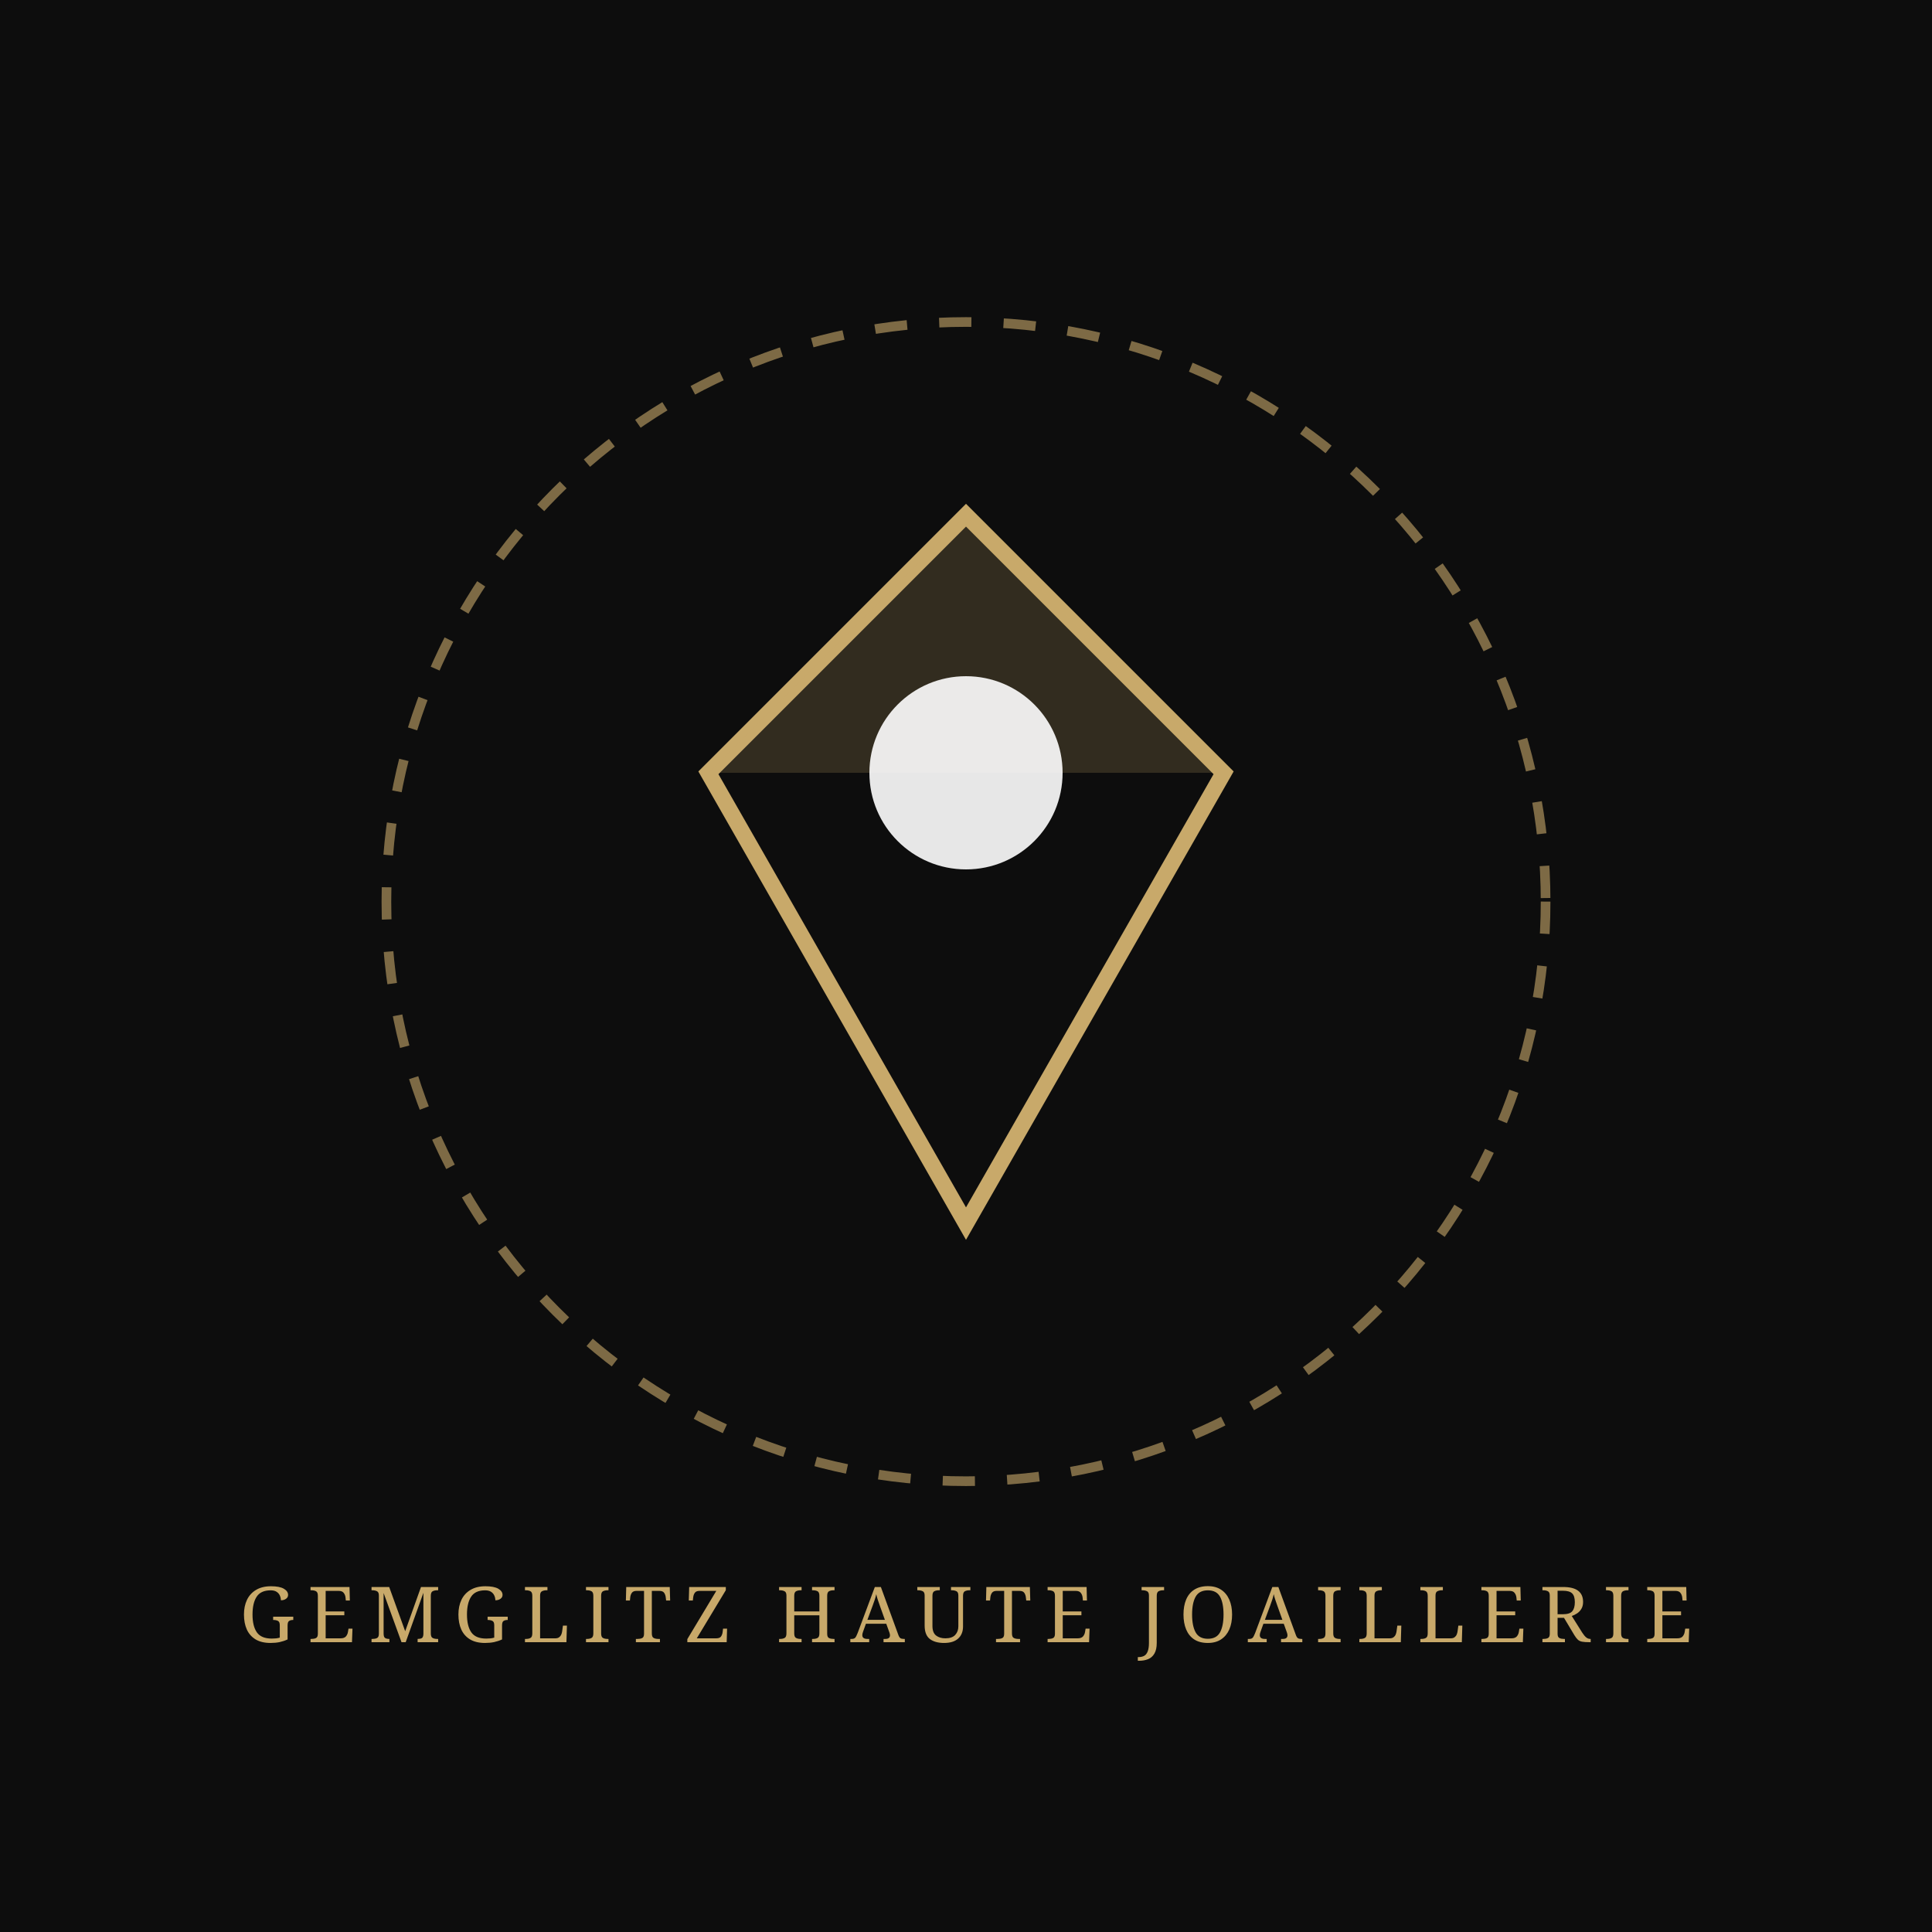
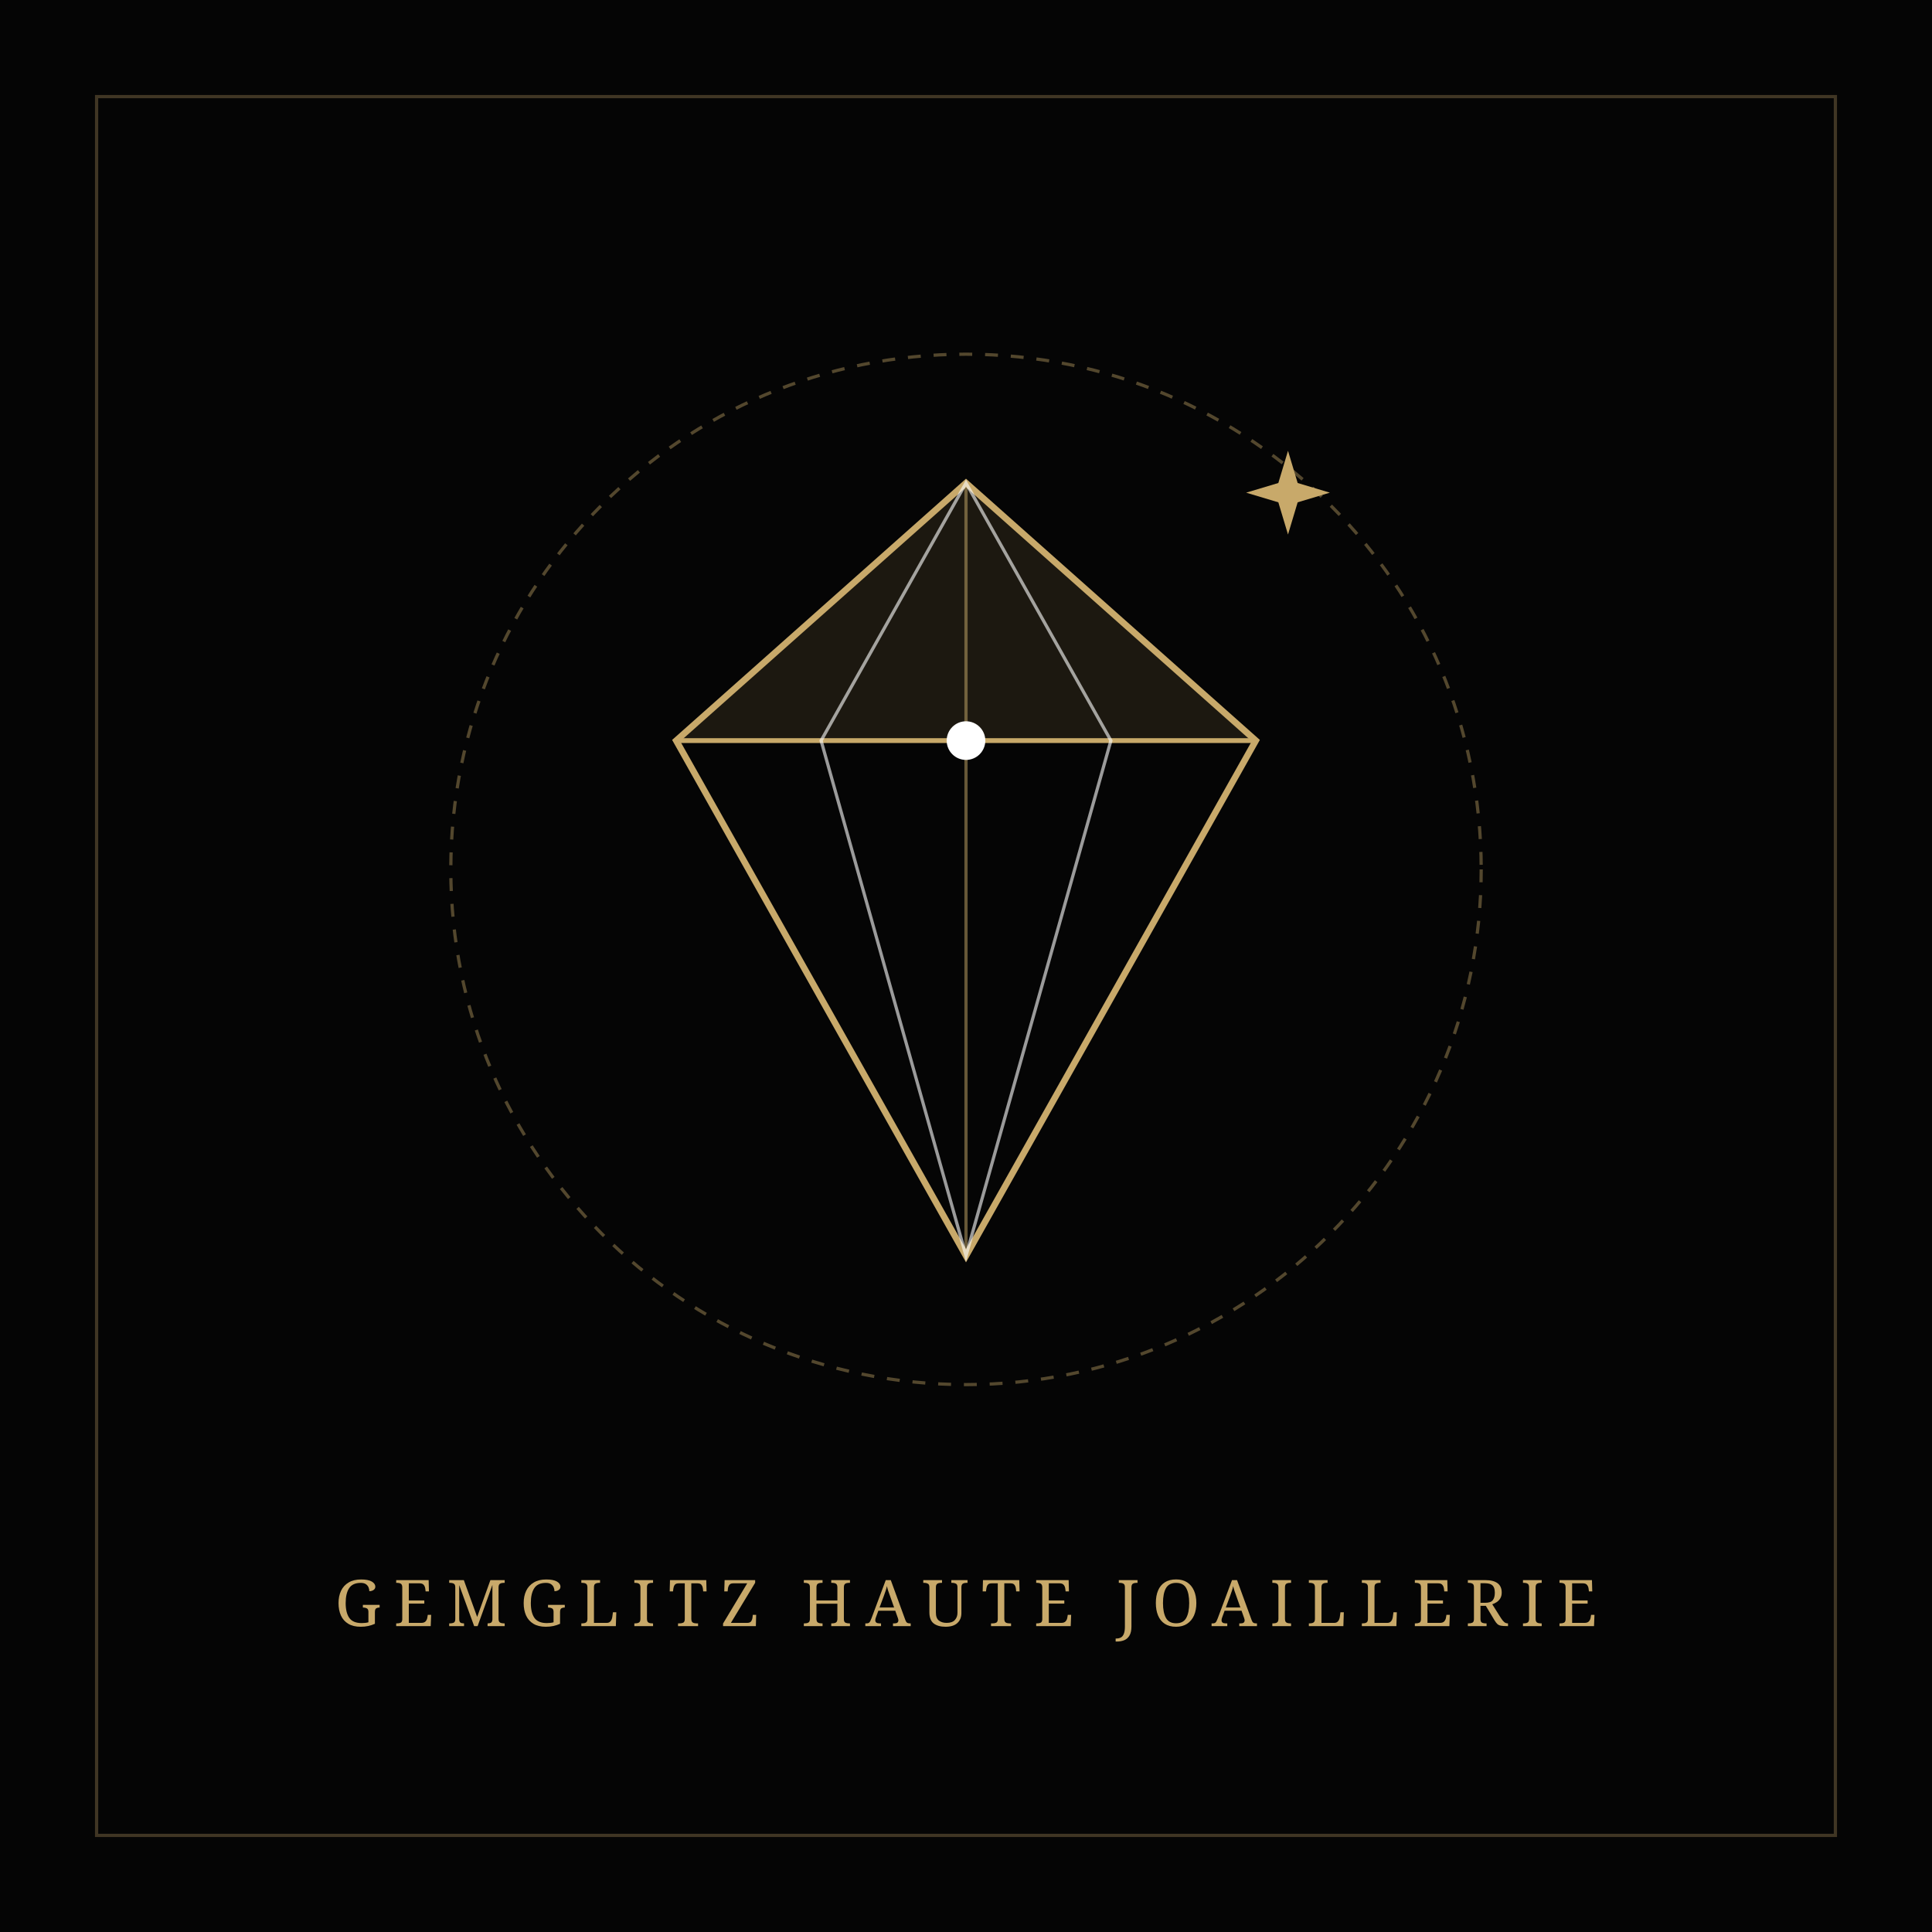
<svg xmlns="http://www.w3.org/2000/svg" viewBox="0 0 600 600" width="100%" height="100%">
-   <rect width="600" height="600" fill="#0D0D0D" />
-   <circle cx="300" cy="280" r="180" fill="none" stroke="#C8A96A" stroke-width="3" stroke-dasharray="10,10" opacity="0.6" />
-   <polygon points="300,160 380,240 300,380 220,240" fill="none" stroke="#C8A96A" stroke-width="5" />
-   <polygon points="300,160 380,240 220,240" fill="#C8A96A" opacity="0.2" />
-   <circle cx="300" cy="240" r="30" fill="#FFFFFF" opacity="0.9" />
-   <text x="300" y="510" text-anchor="middle" font-family="'Playfair Display', serif" font-size="24" fill="#C8A96A" letter-spacing="4">GEMGLITZ HAUTE JOAILLERIE</text>
+   <rect width="600" height="600" fill="#050505" />
+   <rect x="30" y="30" width="540" height="540" fill="none" stroke="#C8A96A" stroke-width="1" opacity="0.3" />
+   <circle cx="300" cy="270" r="160" fill="none" stroke="#C8A96A" stroke-width="1" stroke-dasharray="4,4" opacity="0.4" />
+   <polygon points="300,150 390,230 300,390 210,230" fill="none" stroke="#C8A96A" stroke-width="2" />
+   <polygon points="300,150 390,230 210,230" fill="#C8A96A" opacity="0.12" />
+   <line x1="210" y1="230" x2="390" y2="230" stroke="#C8A96A" stroke-width="1.5" />
+   <line x1="300" y1="150" x2="300" y2="390" stroke="#C8A96A" stroke-width="1" opacity="0.5" />
+   <polygon points="300,150 345,230 300,390 255,230" fill="none" stroke="#FFFFFF" stroke-width="1" opacity="0.6" />
+   <circle cx="300" cy="230" r="6" fill="#FFFFFF" />
+   <path d="M 400,140 L 403,150 L 413,153 L 403,156 L 400,166 L 397,156 L 387,153 L 397,150 Z" fill="#C8A96A" />
+   <text x="300" y="505" text-anchor="middle" font-family="'Playfair Display', serif" font-size="20" font-weight="400" fill="#C8A96A" letter-spacing="4">GEMGLITZ HAUTE JOAILLERIE</text>
</svg>
